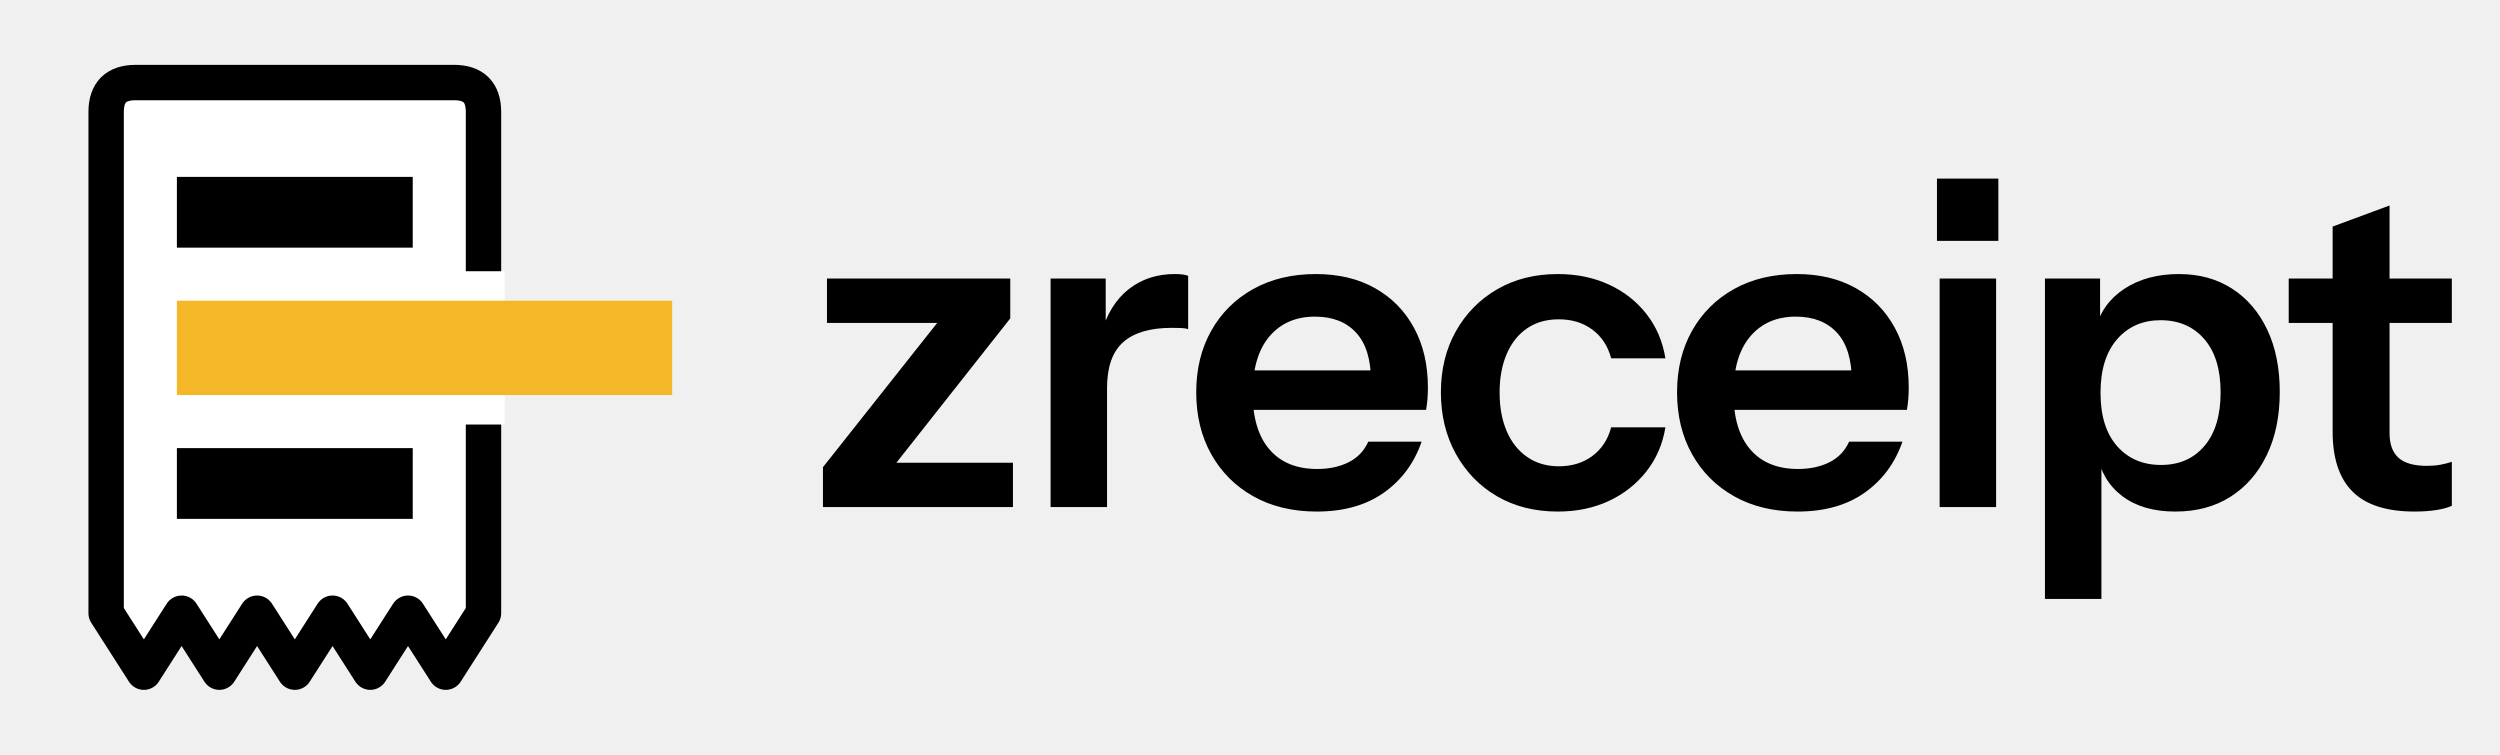
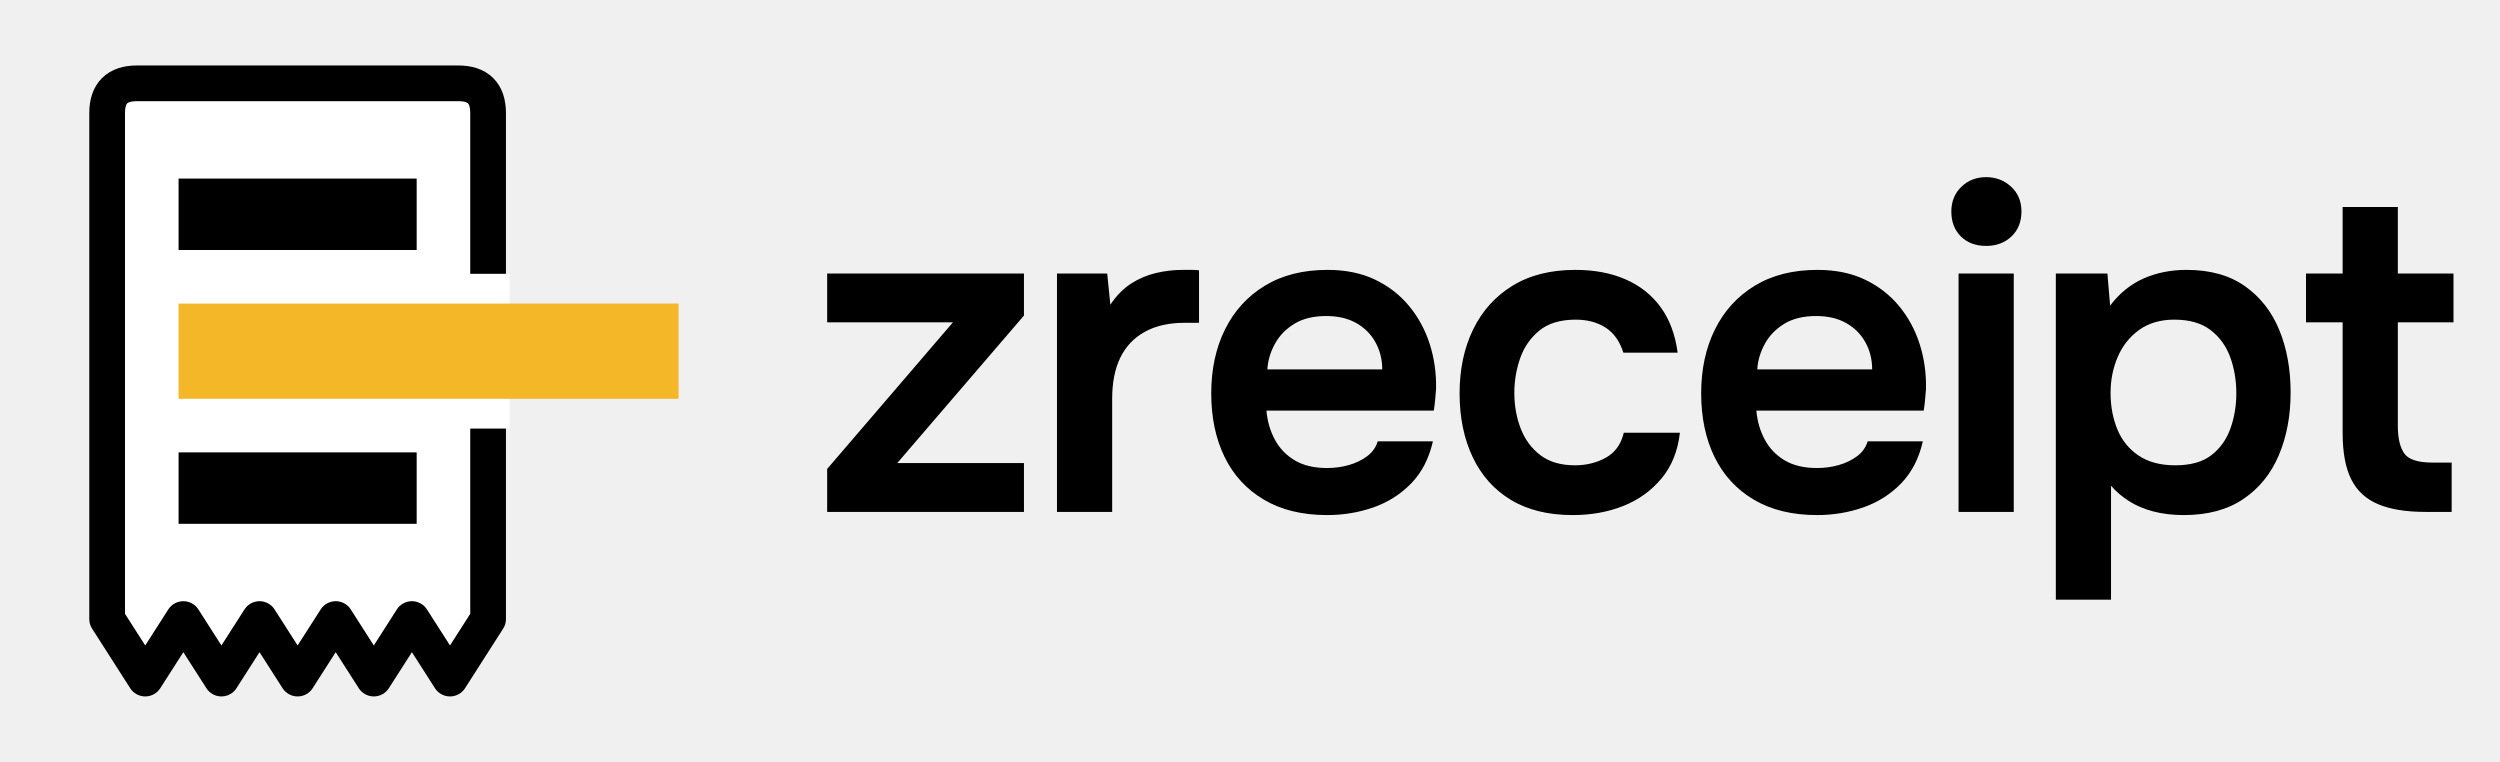
- <svg xmlns="http://www.w3.org/2000/svg" viewBox="0 0 212 64" width="212" height="64">
+ <svg xmlns="http://www.w3.org/2000/svg" viewBox="0 0 210 64" width="210" height="64">
  <g>
    <path d="M9 9.5 Q9 7 11.5 7 L38.5 7 Q41 7 41 9.5 L41 52 L37.80 57 L34.60 52 L31.40 57 L28.20 52 L25.00 57 L21.80 52 L18.60 57 L15.40 52 L12.20 57 L9.00 52 Z" fill="#FFFFFF" stroke="#000000" stroke-width="3" stroke-linejoin="round" />
    <rect x="15" y="15" width="20" height="6" fill="#000000" />
    <rect x="39.2" y="23" width="3.6" height="13" fill="#FFFFFF" />
    <rect x="15" y="25.5" width="42" height="8" fill="#F4B728" />
    <rect x="15" y="38" width="20" height="6" fill="#000000" />
  </g>
-   <path d="M69.786 43.0V39.618L80.92 25.558L82.06 27.382H70.128V23.62H85.67V27.002L74.726 40.872L73.624 39.238H85.898V43.0Z M89.09 43.0V23.62H93.764V28.294H93.878V43.0ZM93.878 32.892 93.384 28.294Q94.068 25.824 95.702 24.532Q97.336 23.24 99.616 23.24Q100.414 23.24 100.756 23.392V27.914Q100.566 27.838 100.224 27.819Q99.882 27.8 99.388 27.8Q96.614 27.8 95.246 29.016Q93.878 30.232 93.878 32.892Z M111.662 43.38Q108.584 43.38 106.285 42.088Q103.986 40.796 102.713 38.516Q101.44 36.236 101.44 33.272Q101.44 30.308 102.713 28.047Q103.986 25.786 106.266 24.513Q108.546 23.24 111.586 23.24Q114.474 23.24 116.602 24.437Q118.73 25.634 119.908 27.8Q121.086 29.966 121.086 32.854Q121.086 33.386 121.048 33.842Q121.01 34.298 120.934 34.754H104.404V31.41H117.248L116.26 32.322Q116.26 29.586 115.006 28.218Q113.752 26.85 111.51 26.85Q109.078 26.85 107.653 28.522Q106.228 30.194 106.228 33.348Q106.228 36.464 107.653 38.117Q109.078 39.77 111.7 39.77Q113.22 39.77 114.36 39.2Q115.5 38.63 116.032 37.452H120.554Q119.604 40.188 117.343 41.784Q115.082 43.38 111.662 43.38Z M132.106 43.38Q129.18 43.38 126.957 42.088Q124.734 40.796 123.461 38.497Q122.188 36.198 122.188 33.272Q122.188 30.346 123.461 28.085Q124.734 25.824 126.957 24.532Q129.18 23.24 132.106 23.24Q134.5 23.24 136.438 24.133Q138.376 25.026 139.63 26.641Q140.884 28.256 141.226 30.384H136.628Q136.21 28.826 135.032 27.952Q133.854 27.078 132.182 27.078Q130.624 27.078 129.503 27.838Q128.382 28.598 127.774 30.004Q127.166 31.41 127.166 33.272Q127.166 35.172 127.774 36.578Q128.382 37.984 129.522 38.763Q130.662 39.542 132.182 39.542Q133.854 39.542 135.032 38.668Q136.21 37.794 136.628 36.236H141.226Q140.884 38.364 139.611 39.979Q138.338 41.594 136.419 42.487Q134.5 43.38 132.106 43.38Z M152.436 43.38Q149.358 43.38 147.059 42.088Q144.76 40.796 143.487 38.516Q142.214 36.236 142.214 33.272Q142.214 30.308 143.487 28.047Q144.76 25.786 147.04 24.513Q149.32 23.24 152.36 23.24Q155.248 23.24 157.376 24.437Q159.504 25.634 160.682 27.8Q161.86 29.966 161.86 32.854Q161.86 33.386 161.822 33.842Q161.784 34.298 161.708 34.754H145.178V31.41H158.022L157.034 32.322Q157.034 29.586 155.78 28.218Q154.526 26.85 152.284 26.85Q149.852 26.85 148.427 28.522Q147.002 30.194 147.002 33.348Q147.002 36.464 148.427 38.117Q149.852 39.77 152.474 39.77Q153.994 39.77 155.134 39.2Q156.274 38.63 156.806 37.452H161.328Q160.378 40.188 158.117 41.784Q155.856 43.38 152.436 43.38Z M164.482 43.0V23.62H169.27V43.0ZM164.254 20.428V15.146H169.46V20.428Z M184.47 43.38Q181.696 43.38 179.967 42.069Q178.238 40.758 177.82 38.44L178.2 38.402V50.79H173.412V23.62H178.086V27.99L177.706 27.914Q178.238 25.748 180.138 24.494Q182.038 23.24 184.774 23.24Q187.358 23.24 189.277 24.475Q191.196 25.71 192.26 27.952Q193.324 30.194 193.324 33.234Q193.324 36.312 192.222 38.592Q191.12 40.872 189.144 42.126Q187.168 43.38 184.47 43.38ZM183.254 39.428Q185.572 39.428 186.94 37.813Q188.308 36.198 188.308 33.272Q188.308 30.346 186.921 28.75Q185.534 27.154 183.216 27.154Q180.936 27.154 179.53 28.769Q178.124 30.384 178.124 33.31Q178.124 36.236 179.53 37.832Q180.936 39.428 183.254 39.428Z M204.762 43.38Q201.19 43.38 199.499 41.689Q197.808 39.998 197.808 36.616V19.212L202.634 17.426V36.73Q202.634 38.136 203.394 38.82Q204.154 39.504 205.788 39.504Q206.434 39.504 206.947 39.409Q207.46 39.314 207.916 39.162V42.886Q207.46 43.114 206.624 43.247Q205.788 43.38 204.762 43.38ZM194.084 27.382V23.62H207.916V27.382Z" fill="#000000" />
+   <path d="M69.482 43.0V39.39L80.046 27.078H69.482V22.974H86.012V26.508L75.372 38.896H86.012V43.0Z M88.786 43.0V22.974H93.004L93.27 25.596Q94.03 24.456 94.999 23.829Q95.968 23.202 97.089 22.936Q98.21 22.67 99.35 22.67Q99.768 22.67 100.129 22.67Q100.49 22.67 100.718 22.708V27.116H99.502Q97.526 27.116 96.158 27.876Q94.79 28.636 94.106 30.042Q93.422 31.448 93.422 33.5V43.0Z M111.472 43.266Q108.356 43.266 106.171 41.974Q103.986 40.682 102.865 38.383Q101.744 36.084 101.744 33.044Q101.744 30.004 102.903 27.667Q104.062 25.33 106.247 24.0Q108.432 22.67 111.51 22.67Q113.79 22.67 115.5 23.487Q117.21 24.304 118.369 25.71Q119.528 27.116 120.098 28.902Q120.668 30.688 120.63 32.664Q120.592 33.12 120.554 33.557Q120.516 33.994 120.44 34.488H106.38Q106.494 35.818 107.083 36.92Q107.672 38.022 108.755 38.668Q109.838 39.314 111.472 39.314Q112.422 39.314 113.296 39.067Q114.17 38.82 114.835 38.326Q115.5 37.832 115.728 37.072H120.364Q119.87 39.238 118.54 40.606Q117.21 41.974 115.367 42.62Q113.524 43.266 111.472 43.266ZM116.108 31.03Q116.108 29.776 115.538 28.75Q114.968 27.724 113.923 27.135Q112.878 26.546 111.396 26.546Q109.8 26.546 108.736 27.192Q107.672 27.838 107.102 28.864Q106.532 29.89 106.456 31.03Z M132.106 43.266Q129.028 43.266 126.919 41.993Q124.81 40.72 123.708 38.402Q122.606 36.084 122.606 33.044Q122.606 30.004 123.746 27.667Q124.886 25.33 127.052 24.0Q129.218 22.67 132.334 22.67Q134.728 22.67 136.552 23.468Q138.376 24.266 139.497 25.805Q140.618 27.344 140.922 29.624H136.362Q135.906 28.18 134.861 27.515Q133.816 26.85 132.372 26.85Q130.434 26.85 129.313 27.762Q128.192 28.674 127.698 30.08Q127.204 31.486 127.204 33.006Q127.204 34.602 127.736 35.989Q128.268 37.376 129.389 38.231Q130.51 39.086 132.296 39.086Q133.74 39.086 134.899 38.44Q136.058 37.794 136.4 36.35H141.112Q140.846 38.668 139.554 40.207Q138.262 41.746 136.343 42.506Q134.424 43.266 132.106 43.266Z M152.626 43.266Q149.51 43.266 147.325 41.974Q145.14 40.682 144.019 38.383Q142.898 36.084 142.898 33.044Q142.898 30.004 144.057 27.667Q145.216 25.33 147.401 24.0Q149.586 22.67 152.664 22.67Q154.944 22.67 156.654 23.487Q158.364 24.304 159.523 25.71Q160.682 27.116 161.252 28.902Q161.822 30.688 161.784 32.664Q161.746 33.12 161.708 33.557Q161.67 33.994 161.594 34.488H147.534Q147.648 35.818 148.237 36.92Q148.826 38.022 149.909 38.668Q150.992 39.314 152.626 39.314Q153.576 39.314 154.45 39.067Q155.324 38.82 155.989 38.326Q156.654 37.832 156.882 37.072H161.518Q161.024 39.238 159.694 40.606Q158.364 41.974 156.521 42.62Q154.678 43.266 152.626 43.266ZM157.262 31.03Q157.262 29.776 156.692 28.75Q156.122 27.724 155.077 27.135Q154.032 26.546 152.55 26.546Q150.954 26.546 149.89 27.192Q148.826 27.838 148.256 28.864Q147.686 29.89 147.61 31.03Z M164.52 43.0V22.974H169.156V43.0ZM166.838 20.656Q165.508 20.656 164.71 19.858Q163.912 19.06 163.912 17.768Q163.912 16.514 164.748 15.697Q165.584 14.88 166.838 14.88Q168.054 14.88 168.928 15.678Q169.802 16.476 169.802 17.768Q169.802 19.06 168.966 19.858Q168.13 20.656 166.838 20.656Z M172.69 50.372V22.974H177.022L177.25 25.672Q178.428 24.114 180.062 23.392Q181.696 22.67 183.672 22.67Q186.636 22.67 188.574 24.038Q190.512 25.406 191.462 27.724Q192.412 30.042 192.412 32.968Q192.412 35.894 191.424 38.231Q190.436 40.568 188.441 41.917Q186.446 43.266 183.444 43.266Q182.038 43.266 180.879 42.962Q179.72 42.658 178.827 42.088Q177.934 41.518 177.326 40.796V50.372ZM182.722 39.086Q184.66 39.086 185.762 38.231Q186.864 37.376 187.358 35.989Q187.852 34.602 187.852 33.044Q187.852 31.41 187.339 30.004Q186.826 28.598 185.686 27.724Q184.546 26.85 182.646 26.85Q180.898 26.85 179.701 27.705Q178.504 28.56 177.896 29.966Q177.288 31.372 177.288 33.006Q177.288 34.678 177.858 36.065Q178.428 37.452 179.644 38.269Q180.86 39.086 182.722 39.086Z M203.736 43.0Q201.304 43.0 199.765 42.354Q198.226 41.708 197.504 40.264Q196.782 38.82 196.782 36.388V27.078H193.704V22.974H196.782V17.388H201.418V22.974H206.092V27.078H201.418V35.78Q201.418 37.3 201.95 38.079Q202.482 38.858 204.344 38.858H205.94V43.0Z" fill="#000000" />
</svg>
